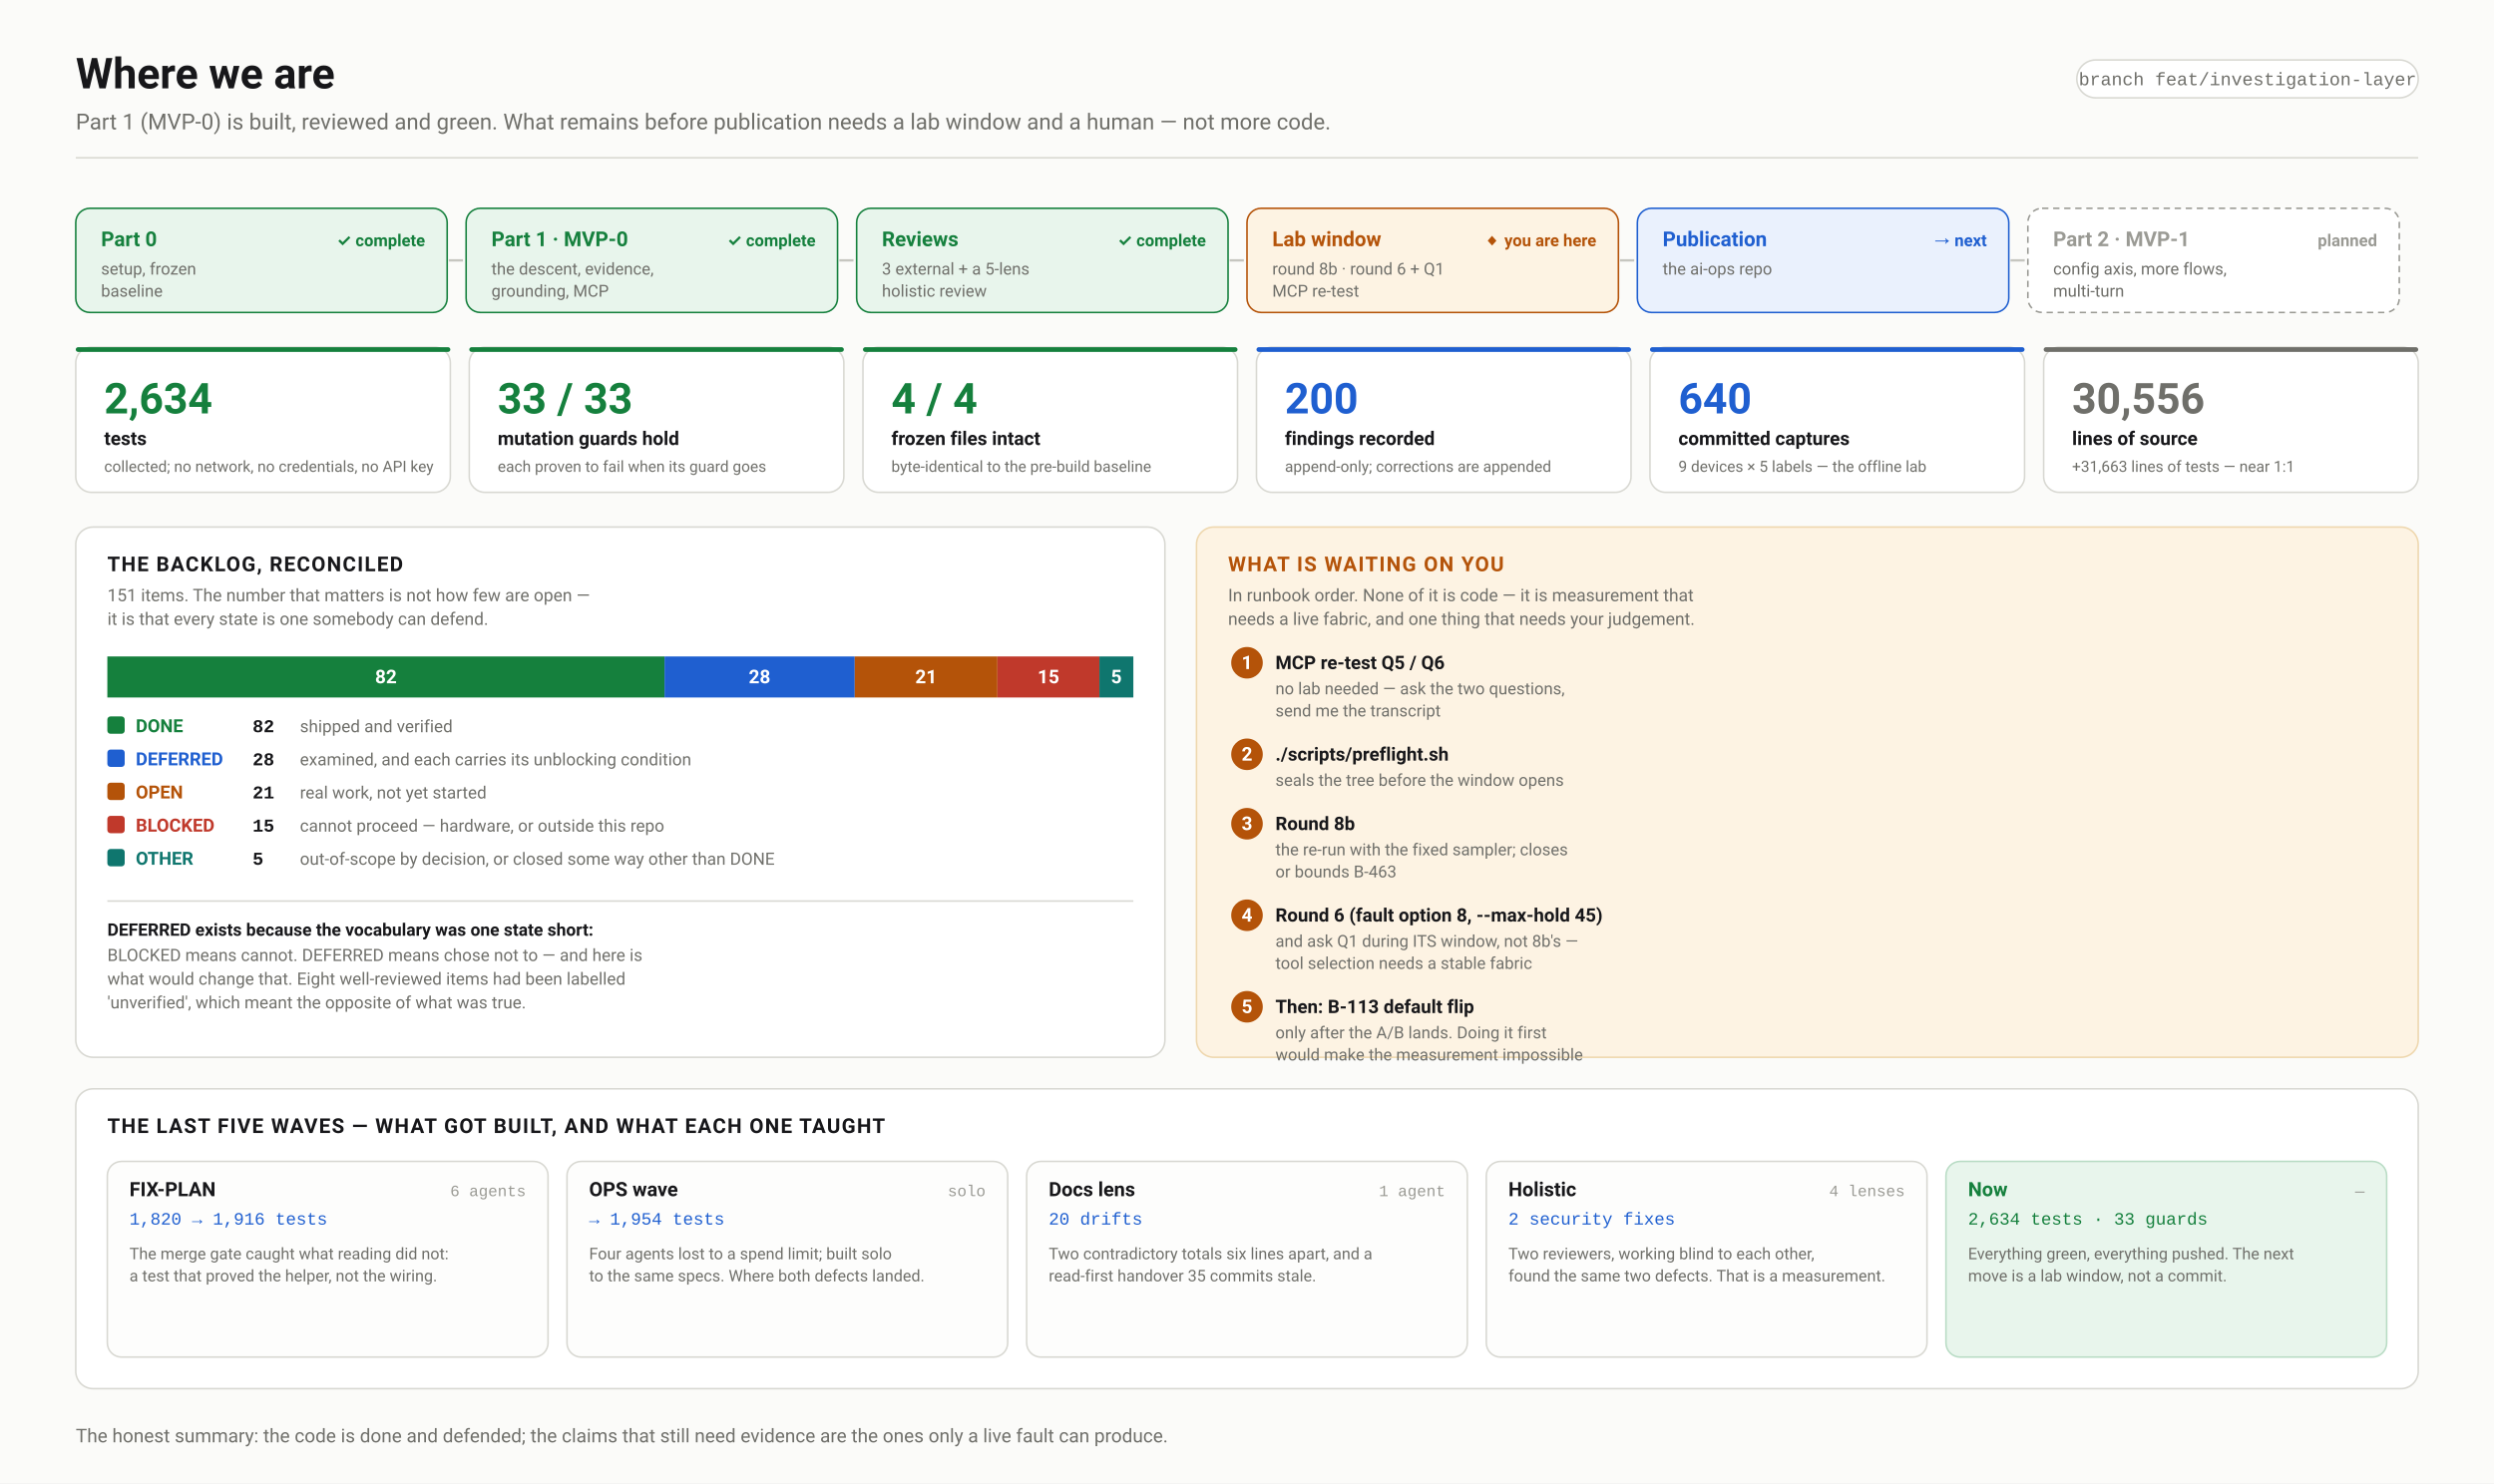
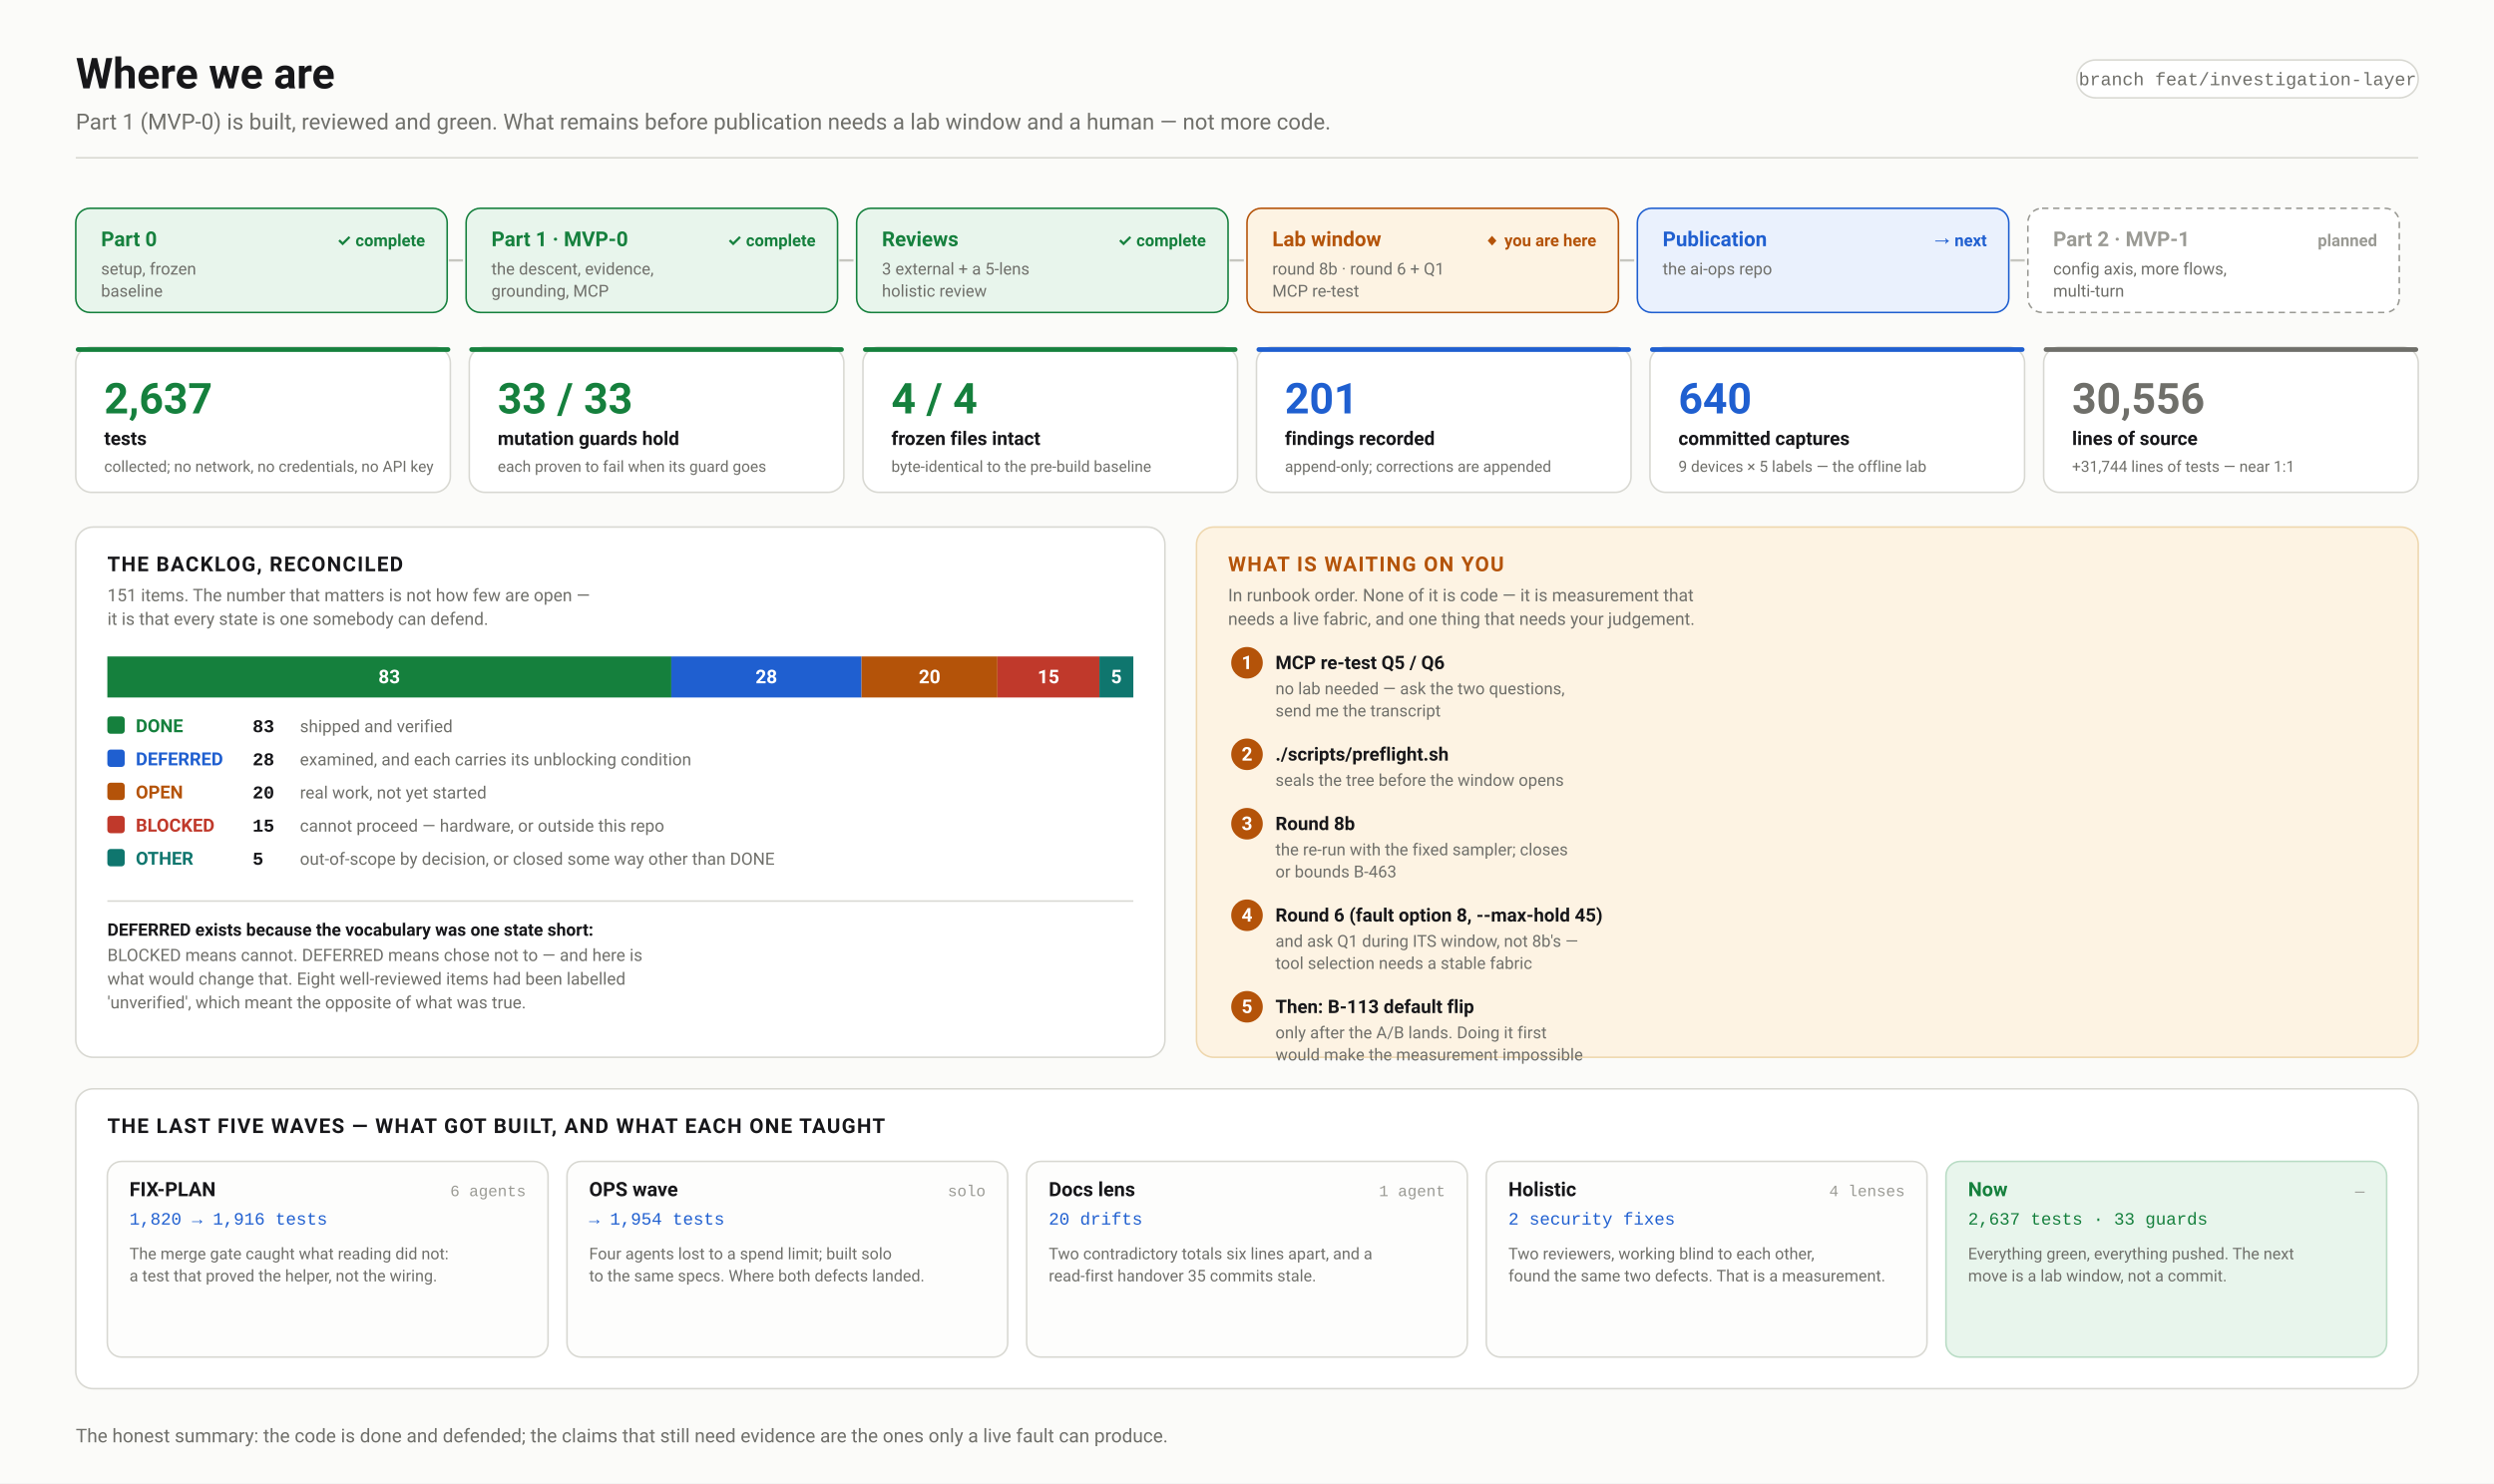
<svg xmlns="http://www.w3.org/2000/svg" width="1580" height="940" viewBox="0 0 1580 940" font-family="ui-sans-serif,-apple-system,'Segoe UI',Roboto,Helvetica,Arial,sans-serif">
  <defs>
    <marker id="arw" viewBox="0 0 10 10" refX="9" refY="5" markerWidth="6" markerHeight="6" orient="auto-start-reverse">
      <path d="M 0 0 L 10 5 L 0 10 z" fill="#6f6f6a" />
    </marker>
    <marker id="arwb" viewBox="0 0 10 10" refX="9" refY="5" markerWidth="6" markerHeight="6" orient="auto-start-reverse">
      <path d="M 0 0 L 10 5 L 0 10 z" fill="#1f5fd0" />
    </marker>
    <marker id="arwr" viewBox="0 0 10 10" refX="9" refY="5" markerWidth="6" markerHeight="6" orient="auto-start-reverse">
      <path d="M 0 0 L 10 5 L 0 10 z" fill="#c0392b" />
    </marker>
    <marker id="arwp" viewBox="0 0 10 10" refX="9" refY="5" markerWidth="6" markerHeight="6" orient="auto-start-reverse">
      <path d="M 0 0 L 10 5 L 0 10 z" fill="#6d28d9" />
    </marker>
    <marker id="arwg" viewBox="0 0 10 10" refX="9" refY="5" markerWidth="6" markerHeight="6" orient="auto-start-reverse">
      <path d="M 0 0 L 10 5 L 0 10 z" fill="#15803d" />
    </marker>
  </defs>
  <rect width="1580" height="940" fill="#fbfbf9" />
  <text x="48.0" y="56.0" font-family="ui-sans-serif,-apple-system,'Segoe UI',Roboto,Helvetica,Arial,sans-serif" font-size="27" font-weight="700" fill="#17171a" text-anchor="start">Where we are</text>
  <text x="48.0" y="82.0" font-family="ui-sans-serif,-apple-system,'Segoe UI',Roboto,Helvetica,Arial,sans-serif" font-size="14" font-weight="400" fill="#6f6f6a" text-anchor="start">Part 1 (MVP-0) is built, reviewed and green. What remains before publication needs a lab window and a human — not more code.</text>
  <rect x="1315.7" y="38.0" width="216.3" height="24.0" rx="12" fill="#fff" stroke="#d8d8d2" stroke-width="1" />
  <text x="1423.9" y="54.0" font-family="ui-monospace,'SF Mono',Menlo,Consolas,'Liberation Mono',monospace" font-size="11.5" font-weight="400" fill="#6f6f6a" text-anchor="middle">branch feat/investigation-layer</text>
  <line x1="48.0" y1="100.0" x2="1532.0" y2="100.0" stroke="#d8d8d2" stroke-width="1" />
  <rect x="48.0" y="132.0" width="235.3" height="66.0" rx="9" fill="#e8f5ec" stroke="#15803d" stroke-width="1" />
  <text x="64.0" y="156.0" font-family="ui-sans-serif,-apple-system,'Segoe UI',Roboto,Helvetica,Arial,sans-serif" font-size="13" font-weight="700" fill="#15803d" text-anchor="start">Part 0</text>
  <text x="64.0" y="174.0" font-family="ui-sans-serif,-apple-system,'Segoe UI',Roboto,Helvetica,Arial,sans-serif" font-size="10.5" font-weight="400" fill="#6f6f6a" text-anchor="start">setup, frozen</text>
  <text x="64.0" y="188.0" font-family="ui-sans-serif,-apple-system,'Segoe UI',Roboto,Helvetica,Arial,sans-serif" font-size="10.5" font-weight="400" fill="#6f6f6a" text-anchor="start">baseline</text>
  <text x="269.3" y="156.0" font-family="ui-sans-serif,-apple-system,'Segoe UI',Roboto,Helvetica,Arial,sans-serif" font-size="10.5" font-weight="700" fill="#15803d" text-anchor="end">✓ complete</text>
  <line x1="284.3" y1="165.0" x2="293.3" y2="165.0" stroke="#c6c6c0" stroke-width="1.5" />
  <rect x="295.3" y="132.0" width="235.3" height="66.0" rx="9" fill="#e8f5ec" stroke="#15803d" stroke-width="1" />
  <text x="311.3" y="156.0" font-family="ui-sans-serif,-apple-system,'Segoe UI',Roboto,Helvetica,Arial,sans-serif" font-size="13" font-weight="700" fill="#15803d" text-anchor="start">Part 1 · MVP-0</text>
  <text x="311.3" y="174.0" font-family="ui-sans-serif,-apple-system,'Segoe UI',Roboto,Helvetica,Arial,sans-serif" font-size="10.5" font-weight="400" fill="#6f6f6a" text-anchor="start">the descent, evidence,</text>
  <text x="311.3" y="188.0" font-family="ui-sans-serif,-apple-system,'Segoe UI',Roboto,Helvetica,Arial,sans-serif" font-size="10.5" font-weight="400" fill="#6f6f6a" text-anchor="start">grounding, MCP</text>
  <text x="516.7" y="156.0" font-family="ui-sans-serif,-apple-system,'Segoe UI',Roboto,Helvetica,Arial,sans-serif" font-size="10.5" font-weight="700" fill="#15803d" text-anchor="end">✓ complete</text>
  <line x1="531.7" y1="165.0" x2="540.7" y2="165.0" stroke="#c6c6c0" stroke-width="1.5" />
  <rect x="542.7" y="132.0" width="235.3" height="66.0" rx="9" fill="#e8f5ec" stroke="#15803d" stroke-width="1" />
  <text x="558.7" y="156.0" font-family="ui-sans-serif,-apple-system,'Segoe UI',Roboto,Helvetica,Arial,sans-serif" font-size="13" font-weight="700" fill="#15803d" text-anchor="start">Reviews</text>
  <text x="558.7" y="174.0" font-family="ui-sans-serif,-apple-system,'Segoe UI',Roboto,Helvetica,Arial,sans-serif" font-size="10.5" font-weight="400" fill="#6f6f6a" text-anchor="start">3 external + a 5-lens</text>
  <text x="558.7" y="188.0" font-family="ui-sans-serif,-apple-system,'Segoe UI',Roboto,Helvetica,Arial,sans-serif" font-size="10.5" font-weight="400" fill="#6f6f6a" text-anchor="start">holistic review</text>
  <text x="764.0" y="156.0" font-family="ui-sans-serif,-apple-system,'Segoe UI',Roboto,Helvetica,Arial,sans-serif" font-size="10.5" font-weight="700" fill="#15803d" text-anchor="end">✓ complete</text>
  <line x1="779.0" y1="165.0" x2="788.0" y2="165.0" stroke="#c6c6c0" stroke-width="1.5" />
  <rect x="790.0" y="132.0" width="235.3" height="66.0" rx="9" fill="#fdf3e3" stroke="#b45309" stroke-width="1" />
  <text x="806.0" y="156.0" font-family="ui-sans-serif,-apple-system,'Segoe UI',Roboto,Helvetica,Arial,sans-serif" font-size="13" font-weight="700" fill="#b45309" text-anchor="start">Lab window</text>
  <text x="806.0" y="174.0" font-family="ui-sans-serif,-apple-system,'Segoe UI',Roboto,Helvetica,Arial,sans-serif" font-size="10.5" font-weight="400" fill="#6f6f6a" text-anchor="start">round 8b · round 6 + Q1</text>
  <text x="806.0" y="188.0" font-family="ui-sans-serif,-apple-system,'Segoe UI',Roboto,Helvetica,Arial,sans-serif" font-size="10.5" font-weight="400" fill="#6f6f6a" text-anchor="start">MCP re-test</text>
  <text x="1011.3" y="156.0" font-family="ui-sans-serif,-apple-system,'Segoe UI',Roboto,Helvetica,Arial,sans-serif" font-size="10.5" font-weight="700" fill="#b45309" text-anchor="end">◆ you are here</text>
  <line x1="1026.3" y1="165.0" x2="1035.3" y2="165.0" stroke="#c6c6c0" stroke-width="1.5" />
  <rect x="1037.3" y="132.0" width="235.3" height="66.0" rx="9" fill="#eaf1fd" stroke="#1f5fd0" stroke-width="1" />
  <text x="1053.3" y="156.0" font-family="ui-sans-serif,-apple-system,'Segoe UI',Roboto,Helvetica,Arial,sans-serif" font-size="13" font-weight="700" fill="#1f5fd0" text-anchor="start">Publication</text>
  <text x="1053.3" y="174.0" font-family="ui-sans-serif,-apple-system,'Segoe UI',Roboto,Helvetica,Arial,sans-serif" font-size="10.5" font-weight="400" fill="#6f6f6a" text-anchor="start">the ai-ops repo</text>
  <text x="1258.7" y="156.0" font-family="ui-sans-serif,-apple-system,'Segoe UI',Roboto,Helvetica,Arial,sans-serif" font-size="10.5" font-weight="700" fill="#1f5fd0" text-anchor="end">→ next</text>
  <line x1="1273.7" y1="165.0" x2="1282.7" y2="165.0" stroke="#c6c6c0" stroke-width="1.5" />
  <rect x="1284.7" y="132.0" width="235.3" height="66.0" rx="9" fill="#ffffff" stroke="#9a9a94" stroke-width="1" stroke-dasharray="4 3" />
  <text x="1300.7" y="156.0" font-family="ui-sans-serif,-apple-system,'Segoe UI',Roboto,Helvetica,Arial,sans-serif" font-size="13" font-weight="700" fill="#9a9a94" text-anchor="start">Part 2 · MVP-1</text>
  <text x="1300.7" y="174.0" font-family="ui-sans-serif,-apple-system,'Segoe UI',Roboto,Helvetica,Arial,sans-serif" font-size="10.5" font-weight="400" fill="#6f6f6a" text-anchor="start">config axis, more flows,</text>
  <text x="1300.7" y="188.0" font-family="ui-sans-serif,-apple-system,'Segoe UI',Roboto,Helvetica,Arial,sans-serif" font-size="10.5" font-weight="400" fill="#6f6f6a" text-anchor="start">multi-turn</text>
  <text x="1506.0" y="156.0" font-family="ui-sans-serif,-apple-system,'Segoe UI',Roboto,Helvetica,Arial,sans-serif" font-size="10.5" font-weight="700" fill="#9a9a94" text-anchor="end">planned</text>
  <rect x="48.0" y="220.0" width="237.3" height="92.0" rx="10" fill="#ffffff" stroke="#d8d8d2" stroke-width="1" />
  <rect x="48.0" y="220.0" width="237.3" height="3.0" rx="1.5" fill="#15803d" stroke="none" stroke-width="1" />
-   <text x="66.0" y="262.0" font-family="ui-sans-serif,-apple-system,'Segoe UI',Roboto,Helvetica,Arial,sans-serif" font-size="27" font-weight="700" fill="#15803d" text-anchor="start">2,634</text>
+   <text x="66.0" y="262.0" font-family="ui-sans-serif,-apple-system,'Segoe UI',Roboto,Helvetica,Arial,sans-serif" font-size="27" font-weight="700" fill="#15803d" text-anchor="start">2,637</text>
  <text x="66.0" y="282.0" font-family="ui-sans-serif,-apple-system,'Segoe UI',Roboto,Helvetica,Arial,sans-serif" font-size="12" font-weight="600" fill="#17171a" text-anchor="start">tests</text>
  <text x="66.0" y="299.0" font-family="ui-sans-serif,-apple-system,'Segoe UI',Roboto,Helvetica,Arial,sans-serif" font-size="9.8" font-weight="400" fill="#6f6f6a" text-anchor="start">collected; no network, no credentials, no API key</text>
  <rect x="297.3" y="220.0" width="237.3" height="92.0" rx="10" fill="#ffffff" stroke="#d8d8d2" stroke-width="1" />
  <rect x="297.3" y="220.0" width="237.3" height="3.0" rx="1.5" fill="#15803d" stroke="none" stroke-width="1" />
  <text x="315.3" y="262.0" font-family="ui-sans-serif,-apple-system,'Segoe UI',Roboto,Helvetica,Arial,sans-serif" font-size="27" font-weight="700" fill="#15803d" text-anchor="start">33 / 33</text>
  <text x="315.3" y="282.0" font-family="ui-sans-serif,-apple-system,'Segoe UI',Roboto,Helvetica,Arial,sans-serif" font-size="12" font-weight="600" fill="#17171a" text-anchor="start">mutation guards hold</text>
  <text x="315.3" y="299.0" font-family="ui-sans-serif,-apple-system,'Segoe UI',Roboto,Helvetica,Arial,sans-serif" font-size="9.8" font-weight="400" fill="#6f6f6a" text-anchor="start">each proven to fail when its guard goes</text>
  <rect x="546.7" y="220.0" width="237.3" height="92.0" rx="10" fill="#ffffff" stroke="#d8d8d2" stroke-width="1" />
  <rect x="546.7" y="220.0" width="237.3" height="3.0" rx="1.5" fill="#15803d" stroke="none" stroke-width="1" />
  <text x="564.7" y="262.0" font-family="ui-sans-serif,-apple-system,'Segoe UI',Roboto,Helvetica,Arial,sans-serif" font-size="27" font-weight="700" fill="#15803d" text-anchor="start">4 / 4</text>
  <text x="564.7" y="282.0" font-family="ui-sans-serif,-apple-system,'Segoe UI',Roboto,Helvetica,Arial,sans-serif" font-size="12" font-weight="600" fill="#17171a" text-anchor="start">frozen files intact</text>
  <text x="564.7" y="299.0" font-family="ui-sans-serif,-apple-system,'Segoe UI',Roboto,Helvetica,Arial,sans-serif" font-size="9.8" font-weight="400" fill="#6f6f6a" text-anchor="start">byte-identical to the pre-build baseline</text>
  <rect x="796.0" y="220.0" width="237.3" height="92.0" rx="10" fill="#ffffff" stroke="#d8d8d2" stroke-width="1" />
  <rect x="796.0" y="220.0" width="237.3" height="3.0" rx="1.5" fill="#1f5fd0" stroke="none" stroke-width="1" />
-   <text x="814.0" y="262.0" font-family="ui-sans-serif,-apple-system,'Segoe UI',Roboto,Helvetica,Arial,sans-serif" font-size="27" font-weight="700" fill="#1f5fd0" text-anchor="start">200</text>
+   <text x="814.0" y="262.0" font-family="ui-sans-serif,-apple-system,'Segoe UI',Roboto,Helvetica,Arial,sans-serif" font-size="27" font-weight="700" fill="#1f5fd0" text-anchor="start">201</text>
  <text x="814.0" y="282.0" font-family="ui-sans-serif,-apple-system,'Segoe UI',Roboto,Helvetica,Arial,sans-serif" font-size="12" font-weight="600" fill="#17171a" text-anchor="start">findings recorded</text>
  <text x="814.0" y="299.0" font-family="ui-sans-serif,-apple-system,'Segoe UI',Roboto,Helvetica,Arial,sans-serif" font-size="9.8" font-weight="400" fill="#6f6f6a" text-anchor="start">append-only; corrections are appended</text>
  <rect x="1045.3" y="220.0" width="237.3" height="92.0" rx="10" fill="#ffffff" stroke="#d8d8d2" stroke-width="1" />
  <rect x="1045.3" y="220.0" width="237.3" height="3.0" rx="1.5" fill="#1f5fd0" stroke="none" stroke-width="1" />
  <text x="1063.3" y="262.0" font-family="ui-sans-serif,-apple-system,'Segoe UI',Roboto,Helvetica,Arial,sans-serif" font-size="27" font-weight="700" fill="#1f5fd0" text-anchor="start">640</text>
  <text x="1063.3" y="282.0" font-family="ui-sans-serif,-apple-system,'Segoe UI',Roboto,Helvetica,Arial,sans-serif" font-size="12" font-weight="600" fill="#17171a" text-anchor="start">committed captures</text>
  <text x="1063.3" y="299.0" font-family="ui-sans-serif,-apple-system,'Segoe UI',Roboto,Helvetica,Arial,sans-serif" font-size="9.8" font-weight="400" fill="#6f6f6a" text-anchor="start">9 devices × 5 labels — the offline lab</text>
  <rect x="1294.7" y="220.0" width="237.3" height="92.0" rx="10" fill="#ffffff" stroke="#d8d8d2" stroke-width="1" />
  <rect x="1294.7" y="220.0" width="237.3" height="3.0" rx="1.5" fill="#6f6f6a" stroke="none" stroke-width="1" />
  <text x="1312.7" y="262.0" font-family="ui-sans-serif,-apple-system,'Segoe UI',Roboto,Helvetica,Arial,sans-serif" font-size="27" font-weight="700" fill="#6f6f6a" text-anchor="start">30,556</text>
  <text x="1312.7" y="282.0" font-family="ui-sans-serif,-apple-system,'Segoe UI',Roboto,Helvetica,Arial,sans-serif" font-size="12" font-weight="600" fill="#17171a" text-anchor="start">lines of source</text>
-   <text x="1312.7" y="299.0" font-family="ui-sans-serif,-apple-system,'Segoe UI',Roboto,Helvetica,Arial,sans-serif" font-size="9.8" font-weight="400" fill="#6f6f6a" text-anchor="start">+31,663 lines of tests — near 1:1</text>
+   <text x="1312.7" y="299.0" font-family="ui-sans-serif,-apple-system,'Segoe UI',Roboto,Helvetica,Arial,sans-serif" font-size="9.8" font-weight="400" fill="#6f6f6a" text-anchor="start">+31,744 lines of tests — near 1:1</text>
  <rect x="48.0" y="334.0" width="690.0" height="336.0" rx="11" fill="#ffffff" stroke="#d8d8d2" stroke-width="1" />
  <text x="68.0" y="362.0" font-family="ui-sans-serif,-apple-system,'Segoe UI',Roboto,Helvetica,Arial,sans-serif" font-size="13" font-weight="700" fill="#17171a" text-anchor="start" letter-spacing="0.8">THE BACKLOG, RECONCILED</text>
  <text x="68.0" y="381.0" font-family="ui-sans-serif,-apple-system,'Segoe UI',Roboto,Helvetica,Arial,sans-serif" font-size="11" font-weight="400" fill="#6f6f6a" text-anchor="start">151 items. The number that matters is not how few are open —</text>
  <text x="68.0" y="396.0" font-family="ui-sans-serif,-apple-system,'Segoe UI',Roboto,Helvetica,Arial,sans-serif" font-size="11" font-weight="400" fill="#6f6f6a" text-anchor="start">it is that every state is one somebody can defend.</text>
-   <rect x="68.0" y="416.0" width="353.0" height="26.0" rx="0" fill="#15803d" stroke="none" stroke-width="1" />
-   <text x="244.5" y="433.0" font-family="ui-sans-serif,-apple-system,'Segoe UI',Roboto,Helvetica,Arial,sans-serif" font-size="12" font-weight="700" fill="#fff" text-anchor="middle">82</text>
-   <rect x="421.0" y="416.0" width="120.5" height="26.0" rx="0" fill="#1f5fd0" stroke="none" stroke-width="1" />
-   <text x="481.2" y="433.0" font-family="ui-sans-serif,-apple-system,'Segoe UI',Roboto,Helvetica,Arial,sans-serif" font-size="12" font-weight="700" fill="#fff" text-anchor="middle">28</text>
-   <rect x="541.5" y="416.0" width="90.4" height="26.0" rx="0" fill="#b45309" stroke="none" stroke-width="1" />
-   <text x="586.7" y="433.0" font-family="ui-sans-serif,-apple-system,'Segoe UI',Roboto,Helvetica,Arial,sans-serif" font-size="12" font-weight="700" fill="#fff" text-anchor="middle">21</text>
+   <rect x="68.0" y="416.0" width="357.3" height="26.0" rx="0" fill="#15803d" stroke="none" stroke-width="1" />
+   <text x="246.6" y="433.0" font-family="ui-sans-serif,-apple-system,'Segoe UI',Roboto,Helvetica,Arial,sans-serif" font-size="12" font-weight="700" fill="#fff" text-anchor="middle">83</text>
+   <rect x="425.3" y="416.0" width="120.5" height="26.0" rx="0" fill="#1f5fd0" stroke="none" stroke-width="1" />
+   <text x="485.5" y="433.0" font-family="ui-sans-serif,-apple-system,'Segoe UI',Roboto,Helvetica,Arial,sans-serif" font-size="12" font-weight="700" fill="#fff" text-anchor="middle">28</text>
+   <rect x="545.8" y="416.0" width="86.1" height="26.0" rx="0" fill="#b45309" stroke="none" stroke-width="1" />
+   <text x="588.9" y="433.0" font-family="ui-sans-serif,-apple-system,'Segoe UI',Roboto,Helvetica,Arial,sans-serif" font-size="12" font-weight="700" fill="#fff" text-anchor="middle">20</text>
  <rect x="631.9" y="416.0" width="64.6" height="26.0" rx="0" fill="#c0392b" stroke="none" stroke-width="1" />
  <text x="664.2" y="433.0" font-family="ui-sans-serif,-apple-system,'Segoe UI',Roboto,Helvetica,Arial,sans-serif" font-size="12" font-weight="700" fill="#fff" text-anchor="middle">15</text>
  <rect x="696.5" y="416.0" width="21.5" height="26.0" rx="0" fill="#0f766e" stroke="none" stroke-width="1" />
  <text x="707.2" y="433.0" font-family="ui-sans-serif,-apple-system,'Segoe UI',Roboto,Helvetica,Arial,sans-serif" font-size="12" font-weight="700" fill="#fff" text-anchor="middle">5</text>
  <rect x="68.0" y="416.0" width="650.0" height="26.0" rx="0" fill="none" stroke="#ffffff" stroke-width="0" />
  <rect x="68.0" y="454.0" width="11.0" height="11.0" rx="2" fill="#15803d" stroke="none" stroke-width="1" />
  <text x="86.0" y="464.0" font-family="ui-sans-serif,-apple-system,'Segoe UI',Roboto,Helvetica,Arial,sans-serif" font-size="11.5" font-weight="650" fill="#15803d" text-anchor="start">DONE</text>
-   <text x="160.0" y="464.0" font-family="ui-monospace,'SF Mono',Menlo,Consolas,'Liberation Mono',monospace" font-size="11.5" font-weight="700" fill="#17171a" text-anchor="start">82</text>
+   <text x="160.0" y="464.0" font-family="ui-monospace,'SF Mono',Menlo,Consolas,'Liberation Mono',monospace" font-size="11.5" font-weight="700" fill="#17171a" text-anchor="start">83</text>
  <text x="190.0" y="464.0" font-family="ui-sans-serif,-apple-system,'Segoe UI',Roboto,Helvetica,Arial,sans-serif" font-size="10.8" font-weight="400" fill="#6f6f6a" text-anchor="start">shipped and verified</text>
  <rect x="68.0" y="475.0" width="11.0" height="11.0" rx="2" fill="#1f5fd0" stroke="none" stroke-width="1" />
  <text x="86.0" y="485.0" font-family="ui-sans-serif,-apple-system,'Segoe UI',Roboto,Helvetica,Arial,sans-serif" font-size="11.5" font-weight="650" fill="#1f5fd0" text-anchor="start">DEFERRED</text>
  <text x="160.0" y="485.0" font-family="ui-monospace,'SF Mono',Menlo,Consolas,'Liberation Mono',monospace" font-size="11.5" font-weight="700" fill="#17171a" text-anchor="start">28</text>
  <text x="190.0" y="485.0" font-family="ui-sans-serif,-apple-system,'Segoe UI',Roboto,Helvetica,Arial,sans-serif" font-size="10.8" font-weight="400" fill="#6f6f6a" text-anchor="start">examined, and each carries its unblocking condition</text>
  <rect x="68.0" y="496.0" width="11.0" height="11.0" rx="2" fill="#b45309" stroke="none" stroke-width="1" />
  <text x="86.0" y="506.0" font-family="ui-sans-serif,-apple-system,'Segoe UI',Roboto,Helvetica,Arial,sans-serif" font-size="11.5" font-weight="650" fill="#b45309" text-anchor="start">OPEN</text>
-   <text x="160.0" y="506.0" font-family="ui-monospace,'SF Mono',Menlo,Consolas,'Liberation Mono',monospace" font-size="11.5" font-weight="700" fill="#17171a" text-anchor="start">21</text>
+   <text x="160.0" y="506.0" font-family="ui-monospace,'SF Mono',Menlo,Consolas,'Liberation Mono',monospace" font-size="11.5" font-weight="700" fill="#17171a" text-anchor="start">20</text>
  <text x="190.0" y="506.0" font-family="ui-sans-serif,-apple-system,'Segoe UI',Roboto,Helvetica,Arial,sans-serif" font-size="10.8" font-weight="400" fill="#6f6f6a" text-anchor="start">real work, not yet started</text>
  <rect x="68.0" y="517.0" width="11.0" height="11.0" rx="2" fill="#c0392b" stroke="none" stroke-width="1" />
  <text x="86.0" y="527.0" font-family="ui-sans-serif,-apple-system,'Segoe UI',Roboto,Helvetica,Arial,sans-serif" font-size="11.5" font-weight="650" fill="#c0392b" text-anchor="start">BLOCKED</text>
  <text x="160.0" y="527.0" font-family="ui-monospace,'SF Mono',Menlo,Consolas,'Liberation Mono',monospace" font-size="11.5" font-weight="700" fill="#17171a" text-anchor="start">15</text>
  <text x="190.0" y="527.0" font-family="ui-sans-serif,-apple-system,'Segoe UI',Roboto,Helvetica,Arial,sans-serif" font-size="10.8" font-weight="400" fill="#6f6f6a" text-anchor="start">cannot proceed — hardware, or outside this repo</text>
  <rect x="68.0" y="538.0" width="11.0" height="11.0" rx="2" fill="#0f766e" stroke="none" stroke-width="1" />
  <text x="86.0" y="548.0" font-family="ui-sans-serif,-apple-system,'Segoe UI',Roboto,Helvetica,Arial,sans-serif" font-size="11.5" font-weight="650" fill="#0f766e" text-anchor="start">OTHER</text>
  <text x="160.0" y="548.0" font-family="ui-monospace,'SF Mono',Menlo,Consolas,'Liberation Mono',monospace" font-size="11.5" font-weight="700" fill="#17171a" text-anchor="start">5</text>
  <text x="190.0" y="548.0" font-family="ui-sans-serif,-apple-system,'Segoe UI',Roboto,Helvetica,Arial,sans-serif" font-size="10.8" font-weight="400" fill="#6f6f6a" text-anchor="start">out-of-scope by decision, or closed some way other than DONE</text>
  <line x1="68.0" y1="571.0" x2="718.0" y2="571.0" stroke="#d8d8d2" stroke-width="1" />
  <text x="68.0" y="593.0" font-family="ui-sans-serif,-apple-system,'Segoe UI',Roboto,Helvetica,Arial,sans-serif" font-size="11" font-weight="600" fill="#17171a" text-anchor="start">DEFERRED exists because the vocabulary was one state short:</text>
  <text x="68.0" y="609.0" font-family="ui-sans-serif,-apple-system,'Segoe UI',Roboto,Helvetica,Arial,sans-serif" font-size="10.8" font-weight="400" fill="#6f6f6a" text-anchor="start">BLOCKED means cannot. DEFERRED means chose not to — and here is</text>
  <text x="68.0" y="624.0" font-family="ui-sans-serif,-apple-system,'Segoe UI',Roboto,Helvetica,Arial,sans-serif" font-size="10.8" font-weight="400" fill="#6f6f6a" text-anchor="start">what would change that. Eight well-reviewed items had been labelled</text>
  <text x="68.0" y="639.0" font-family="ui-sans-serif,-apple-system,'Segoe UI',Roboto,Helvetica,Arial,sans-serif" font-size="10.8" font-weight="400" fill="#6f6f6a" text-anchor="start">'unverified', which meant the opposite of what was true.</text>
  <rect x="758.0" y="334.0" width="774.0" height="336.0" rx="11" fill="#fdf3e3" stroke="#eed7ae" stroke-width="1" />
  <text x="778.0" y="362.0" font-family="ui-sans-serif,-apple-system,'Segoe UI',Roboto,Helvetica,Arial,sans-serif" font-size="13" font-weight="700" fill="#b45309" text-anchor="start" letter-spacing="0.8">WHAT IS WAITING ON YOU</text>
  <text x="778.0" y="381.0" font-family="ui-sans-serif,-apple-system,'Segoe UI',Roboto,Helvetica,Arial,sans-serif" font-size="11" font-weight="400" fill="#6f6f6a" text-anchor="start">In runbook order. None of it is code — it is measurement that</text>
  <text x="778.0" y="396.0" font-family="ui-sans-serif,-apple-system,'Segoe UI',Roboto,Helvetica,Arial,sans-serif" font-size="11" font-weight="400" fill="#6f6f6a" text-anchor="start">needs a live fabric, and one thing that needs your judgement.</text>
  <circle cx="790.0" cy="420.0" r="10" fill="#b45309" />
  <text x="790.0" y="424.0" font-family="ui-sans-serif,-apple-system,'Segoe UI',Roboto,Helvetica,Arial,sans-serif" font-size="12" font-weight="700" fill="#fff" text-anchor="middle">1</text>
  <text x="808.0" y="424.0" font-family="ui-sans-serif,-apple-system,'Segoe UI',Roboto,Helvetica,Arial,sans-serif" font-size="11.8" font-weight="650" fill="#17171a" text-anchor="start">MCP re-test Q5 / Q6</text>
  <text x="808.0" y="440.0" font-family="ui-sans-serif,-apple-system,'Segoe UI',Roboto,Helvetica,Arial,sans-serif" font-size="10.5" font-weight="400" fill="#6f6f6a" text-anchor="start">no lab needed — ask the two questions,</text>
  <text x="808.0" y="454.0" font-family="ui-sans-serif,-apple-system,'Segoe UI',Roboto,Helvetica,Arial,sans-serif" font-size="10.5" font-weight="400" fill="#6f6f6a" text-anchor="start">send me the transcript</text>
  <circle cx="790.0" cy="478.0" r="10" fill="#b45309" />
  <text x="790.0" y="482.0" font-family="ui-sans-serif,-apple-system,'Segoe UI',Roboto,Helvetica,Arial,sans-serif" font-size="12" font-weight="700" fill="#fff" text-anchor="middle">2</text>
  <text x="808.0" y="482.0" font-family="ui-sans-serif,-apple-system,'Segoe UI',Roboto,Helvetica,Arial,sans-serif" font-size="11.8" font-weight="650" fill="#17171a" text-anchor="start">./scripts/preflight.sh</text>
  <text x="808.0" y="498.0" font-family="ui-sans-serif,-apple-system,'Segoe UI',Roboto,Helvetica,Arial,sans-serif" font-size="10.5" font-weight="400" fill="#6f6f6a" text-anchor="start">seals the tree before the window opens</text>
  <circle cx="790.0" cy="522.0" r="10" fill="#b45309" />
  <text x="790.0" y="526.0" font-family="ui-sans-serif,-apple-system,'Segoe UI',Roboto,Helvetica,Arial,sans-serif" font-size="12" font-weight="700" fill="#fff" text-anchor="middle">3</text>
  <text x="808.0" y="526.0" font-family="ui-sans-serif,-apple-system,'Segoe UI',Roboto,Helvetica,Arial,sans-serif" font-size="11.8" font-weight="650" fill="#17171a" text-anchor="start">Round 8b</text>
  <text x="808.0" y="542.0" font-family="ui-sans-serif,-apple-system,'Segoe UI',Roboto,Helvetica,Arial,sans-serif" font-size="10.5" font-weight="400" fill="#6f6f6a" text-anchor="start">the re-run with the fixed sampler; closes</text>
  <text x="808.0" y="556.0" font-family="ui-sans-serif,-apple-system,'Segoe UI',Roboto,Helvetica,Arial,sans-serif" font-size="10.5" font-weight="400" fill="#6f6f6a" text-anchor="start">or bounds B-463</text>
  <circle cx="790.0" cy="580.0" r="10" fill="#b45309" />
  <text x="790.0" y="584.0" font-family="ui-sans-serif,-apple-system,'Segoe UI',Roboto,Helvetica,Arial,sans-serif" font-size="12" font-weight="700" fill="#fff" text-anchor="middle">4</text>
  <text x="808.0" y="584.0" font-family="ui-sans-serif,-apple-system,'Segoe UI',Roboto,Helvetica,Arial,sans-serif" font-size="11.8" font-weight="650" fill="#17171a" text-anchor="start">Round 6 (fault option 8, --max-hold 45)</text>
  <text x="808.0" y="600.0" font-family="ui-sans-serif,-apple-system,'Segoe UI',Roboto,Helvetica,Arial,sans-serif" font-size="10.5" font-weight="400" fill="#6f6f6a" text-anchor="start">and ask Q1 during ITS window, not 8b's —</text>
  <text x="808.0" y="614.0" font-family="ui-sans-serif,-apple-system,'Segoe UI',Roboto,Helvetica,Arial,sans-serif" font-size="10.5" font-weight="400" fill="#6f6f6a" text-anchor="start">tool selection needs a stable fabric</text>
  <circle cx="790.0" cy="638.0" r="10" fill="#b45309" />
  <text x="790.0" y="642.0" font-family="ui-sans-serif,-apple-system,'Segoe UI',Roboto,Helvetica,Arial,sans-serif" font-size="12" font-weight="700" fill="#fff" text-anchor="middle">5</text>
  <text x="808.0" y="642.0" font-family="ui-sans-serif,-apple-system,'Segoe UI',Roboto,Helvetica,Arial,sans-serif" font-size="11.8" font-weight="650" fill="#17171a" text-anchor="start">Then: B-113 default flip</text>
  <text x="808.0" y="658.0" font-family="ui-sans-serif,-apple-system,'Segoe UI',Roboto,Helvetica,Arial,sans-serif" font-size="10.5" font-weight="400" fill="#6f6f6a" text-anchor="start">only after the A/B lands. Doing it first</text>
  <text x="808.0" y="672.0" font-family="ui-sans-serif,-apple-system,'Segoe UI',Roboto,Helvetica,Arial,sans-serif" font-size="10.5" font-weight="400" fill="#6f6f6a" text-anchor="start">would make the measurement impossible</text>
  <rect x="48.0" y="690.0" width="1484.0" height="190.0" rx="11" fill="#ffffff" stroke="#d8d8d2" stroke-width="1" />
  <text x="68.0" y="718.0" font-family="ui-sans-serif,-apple-system,'Segoe UI',Roboto,Helvetica,Arial,sans-serif" font-size="13" font-weight="700" fill="#17171a" text-anchor="start" letter-spacing="0.8">THE LAST FIVE WAVES — WHAT GOT BUILT, AND WHAT EACH ONE TAUGHT</text>
  <rect x="68.0" y="736.0" width="279.2" height="124.0" rx="9" fill="#fdfdfc" stroke="#d8d8d2" stroke-width="1" />
  <text x="82.0" y="758.0" font-family="ui-sans-serif,-apple-system,'Segoe UI',Roboto,Helvetica,Arial,sans-serif" font-size="12.5" font-weight="700" fill="#17171a" text-anchor="start">FIX-PLAN</text>
  <text x="333.2" y="758.0" font-family="ui-monospace,'SF Mono',Menlo,Consolas,'Liberation Mono',monospace" font-size="10" font-weight="400" fill="#9a9a94" text-anchor="end">6 agents</text>
  <text x="82.0" y="776.0" font-family="ui-monospace,'SF Mono',Menlo,Consolas,'Liberation Mono',monospace" font-size="11" font-weight="400" fill="#1f5fd0" text-anchor="start">1,820 → 1,916 tests</text>
  <text x="82.0" y="798.0" font-family="ui-sans-serif,-apple-system,'Segoe UI',Roboto,Helvetica,Arial,sans-serif" font-size="10.2" font-weight="400" fill="#6f6f6a" text-anchor="start">The merge gate caught what reading did not:</text>
  <text x="82.0" y="812.0" font-family="ui-sans-serif,-apple-system,'Segoe UI',Roboto,Helvetica,Arial,sans-serif" font-size="10.2" font-weight="400" fill="#6f6f6a" text-anchor="start">a test that proved the helper, not the wiring.</text>
  <rect x="359.2" y="736.0" width="279.2" height="124.0" rx="9" fill="#fdfdfc" stroke="#d8d8d2" stroke-width="1" />
  <text x="373.2" y="758.0" font-family="ui-sans-serif,-apple-system,'Segoe UI',Roboto,Helvetica,Arial,sans-serif" font-size="12.5" font-weight="700" fill="#17171a" text-anchor="start">OPS wave</text>
  <text x="624.4" y="758.0" font-family="ui-monospace,'SF Mono',Menlo,Consolas,'Liberation Mono',monospace" font-size="10" font-weight="400" fill="#9a9a94" text-anchor="end">solo</text>
  <text x="373.2" y="776.0" font-family="ui-monospace,'SF Mono',Menlo,Consolas,'Liberation Mono',monospace" font-size="11" font-weight="400" fill="#1f5fd0" text-anchor="start">→ 1,954 tests</text>
  <text x="373.2" y="798.0" font-family="ui-sans-serif,-apple-system,'Segoe UI',Roboto,Helvetica,Arial,sans-serif" font-size="10.2" font-weight="400" fill="#6f6f6a" text-anchor="start">Four agents lost to a spend limit; built solo</text>
  <text x="373.2" y="812.0" font-family="ui-sans-serif,-apple-system,'Segoe UI',Roboto,Helvetica,Arial,sans-serif" font-size="10.2" font-weight="400" fill="#6f6f6a" text-anchor="start">to the same specs. Where both defects landed.</text>
  <rect x="650.4" y="736.0" width="279.2" height="124.0" rx="9" fill="#fdfdfc" stroke="#d8d8d2" stroke-width="1" />
  <text x="664.4" y="758.0" font-family="ui-sans-serif,-apple-system,'Segoe UI',Roboto,Helvetica,Arial,sans-serif" font-size="12.5" font-weight="700" fill="#17171a" text-anchor="start">Docs lens</text>
  <text x="915.6" y="758.0" font-family="ui-monospace,'SF Mono',Menlo,Consolas,'Liberation Mono',monospace" font-size="10" font-weight="400" fill="#9a9a94" text-anchor="end">1 agent</text>
  <text x="664.4" y="776.0" font-family="ui-monospace,'SF Mono',Menlo,Consolas,'Liberation Mono',monospace" font-size="11" font-weight="400" fill="#1f5fd0" text-anchor="start">20 drifts</text>
  <text x="664.4" y="798.0" font-family="ui-sans-serif,-apple-system,'Segoe UI',Roboto,Helvetica,Arial,sans-serif" font-size="10.2" font-weight="400" fill="#6f6f6a" text-anchor="start">Two contradictory totals six lines apart, and a</text>
  <text x="664.4" y="812.0" font-family="ui-sans-serif,-apple-system,'Segoe UI',Roboto,Helvetica,Arial,sans-serif" font-size="10.2" font-weight="400" fill="#6f6f6a" text-anchor="start">read-first handover 35 commits stale.</text>
  <rect x="941.6" y="736.0" width="279.2" height="124.0" rx="9" fill="#fdfdfc" stroke="#d8d8d2" stroke-width="1" />
  <text x="955.6" y="758.0" font-family="ui-sans-serif,-apple-system,'Segoe UI',Roboto,Helvetica,Arial,sans-serif" font-size="12.5" font-weight="700" fill="#17171a" text-anchor="start">Holistic</text>
  <text x="1206.8" y="758.0" font-family="ui-monospace,'SF Mono',Menlo,Consolas,'Liberation Mono',monospace" font-size="10" font-weight="400" fill="#9a9a94" text-anchor="end">4 lenses</text>
  <text x="955.6" y="776.0" font-family="ui-monospace,'SF Mono',Menlo,Consolas,'Liberation Mono',monospace" font-size="11" font-weight="400" fill="#1f5fd0" text-anchor="start">2 security fixes</text>
  <text x="955.6" y="798.0" font-family="ui-sans-serif,-apple-system,'Segoe UI',Roboto,Helvetica,Arial,sans-serif" font-size="10.2" font-weight="400" fill="#6f6f6a" text-anchor="start">Two reviewers, working blind to each other,</text>
  <text x="955.6" y="812.0" font-family="ui-sans-serif,-apple-system,'Segoe UI',Roboto,Helvetica,Arial,sans-serif" font-size="10.2" font-weight="400" fill="#6f6f6a" text-anchor="start">found the same two defects. That is a measurement.</text>
  <rect x="1232.8" y="736.0" width="279.2" height="124.0" rx="9" fill="#e8f5ec" stroke="#b9dcc5" stroke-width="1" />
  <text x="1246.8" y="758.0" font-family="ui-sans-serif,-apple-system,'Segoe UI',Roboto,Helvetica,Arial,sans-serif" font-size="12.5" font-weight="700" fill="#15803d" text-anchor="start">Now</text>
  <text x="1498.0" y="758.0" font-family="ui-monospace,'SF Mono',Menlo,Consolas,'Liberation Mono',monospace" font-size="10" font-weight="400" fill="#9a9a94" text-anchor="end">—</text>
-   <text x="1246.8" y="776.0" font-family="ui-monospace,'SF Mono',Menlo,Consolas,'Liberation Mono',monospace" font-size="11" font-weight="400" fill="#15803d" text-anchor="start">2,634 tests · 33 guards</text>
+   <text x="1246.8" y="776.0" font-family="ui-monospace,'SF Mono',Menlo,Consolas,'Liberation Mono',monospace" font-size="11" font-weight="400" fill="#15803d" text-anchor="start">2,637 tests · 33 guards</text>
  <text x="1246.8" y="798.0" font-family="ui-sans-serif,-apple-system,'Segoe UI',Roboto,Helvetica,Arial,sans-serif" font-size="10.2" font-weight="400" fill="#6f6f6a" text-anchor="start">Everything green, everything pushed. The next</text>
  <text x="1246.8" y="812.0" font-family="ui-sans-serif,-apple-system,'Segoe UI',Roboto,Helvetica,Arial,sans-serif" font-size="10.2" font-weight="400" fill="#6f6f6a" text-anchor="start">move is a lab window, not a commit.</text>
  <text x="48.0" y="914.0" font-family="ui-sans-serif,-apple-system,'Segoe UI',Roboto,Helvetica,Arial,sans-serif" font-size="12" font-weight="400" fill="#6f6f6a" text-anchor="start">The honest summary: the code is done and defended; the claims that still need evidence are the ones only a live fault can produce.</text>
</svg>
